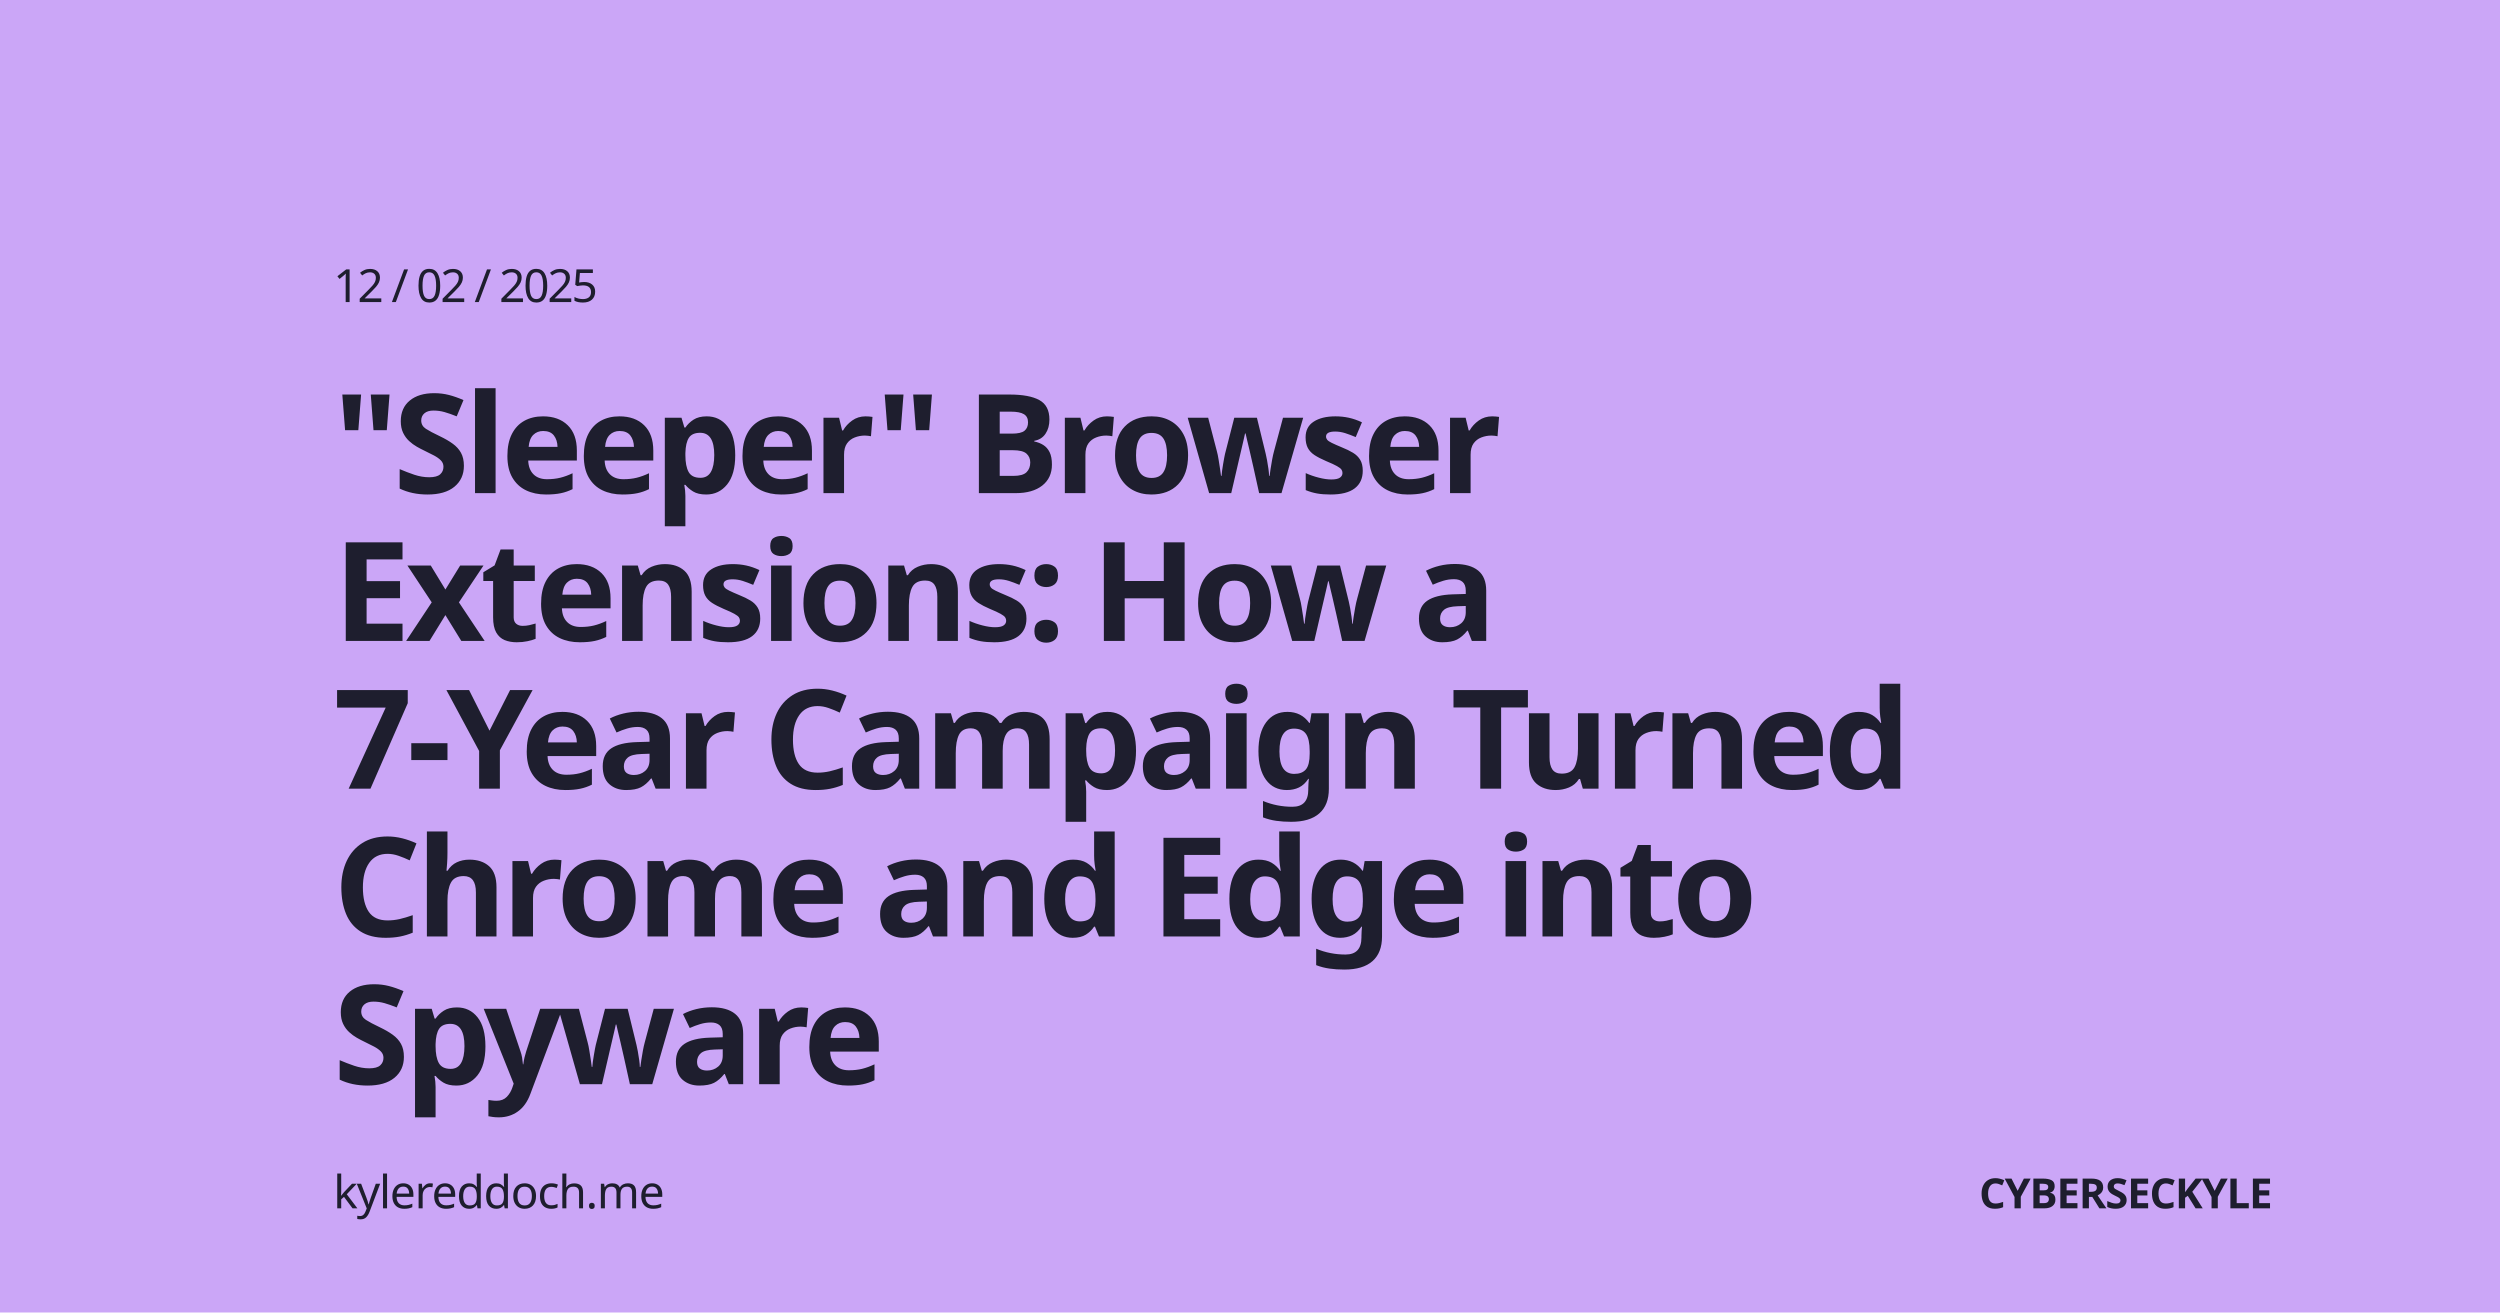
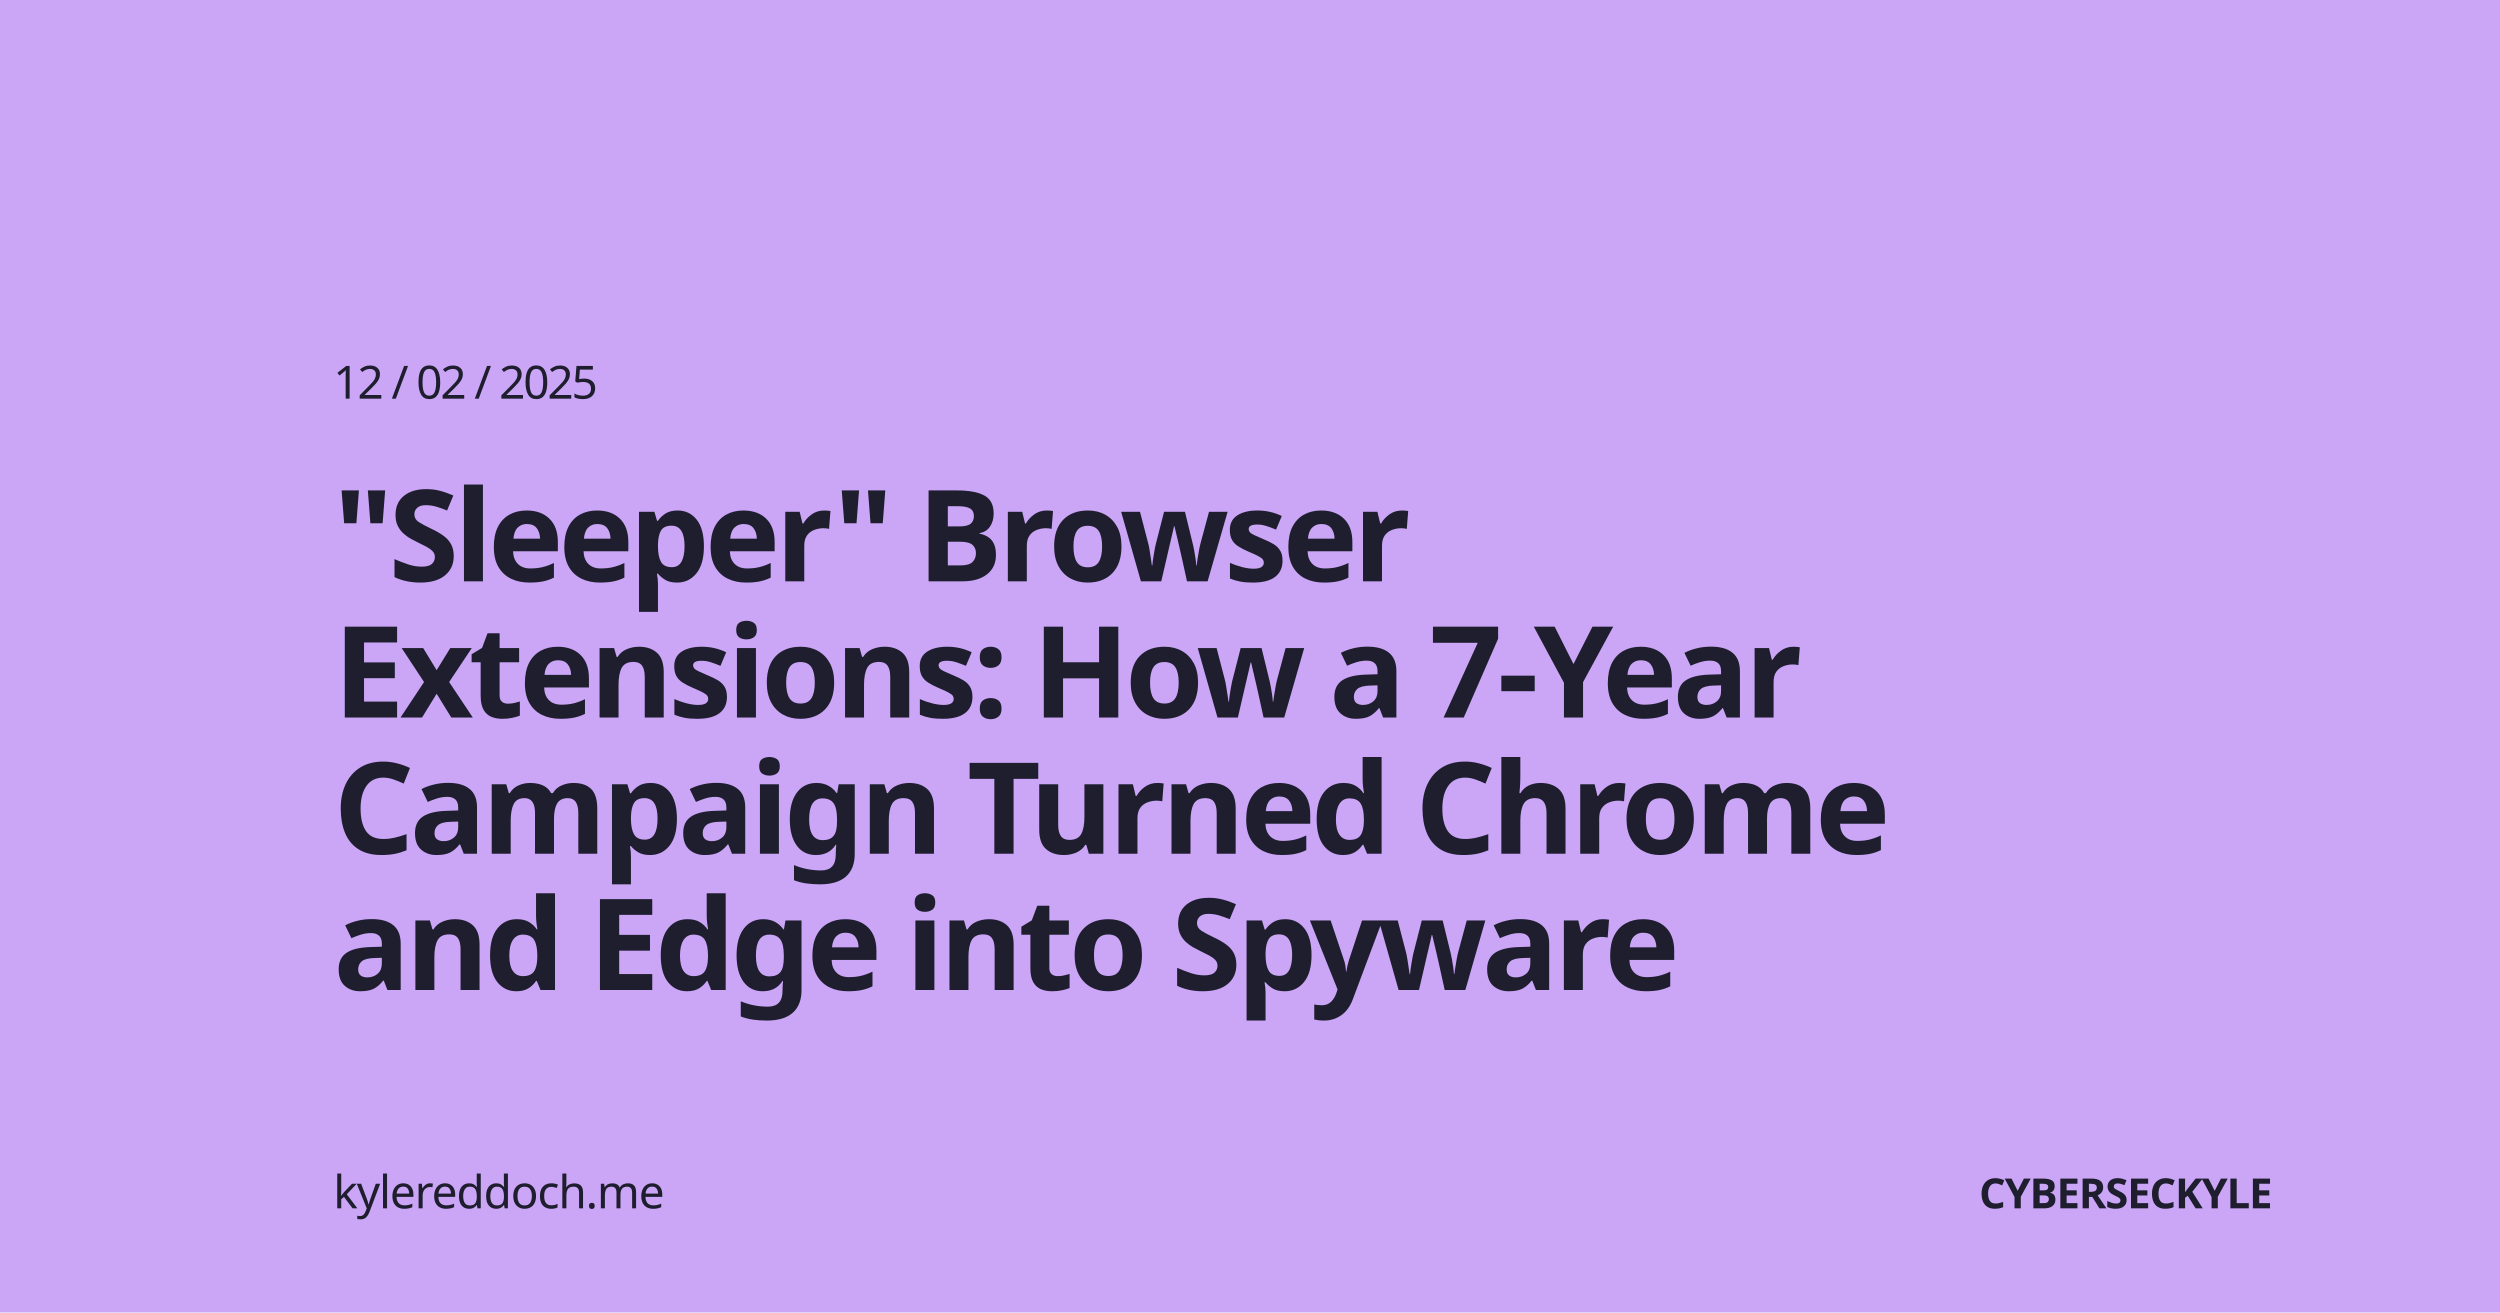
<svg xmlns="http://www.w3.org/2000/svg" width="1200" height="630" viewBox="0 0 1200 630" version="1.1">
  <rect id="bg" width="100%" height="100%" opacity="1" fill="#cba6f7" />
  <text font-family="'Atkinson Hyperlegible', Ubuntu, sans-serif" font-size="22" font-weight="500" fill="#1e1e2e" letter-spacing="-1">
-     <tspan x="160" y="145">
+     <tspan x="160" y="191.361">
      12 / 02 / 2025
    </tspan>
  </text>
-   <text id="text" font-family="'Atkinson Hyperlegible', Ubuntu, sans-serif" font-size="66.288" font-weight="750" fill="#1e1e2e" letter-spacing="-2.49">
-     <tspan x="160" y="236.705">
+   <text id="text" font-family="'Atkinson Hyperlegible', Ubuntu, sans-serif" font-size="61.111" font-weight="700" fill="#1e1e2e" letter-spacing="-2.29">
+     <tspan x="160" y="279.028">
        "Sleeper" Browser
      </tspan>
-     <tspan x="160" y="307.633">
-         Extensions: How a
+     <tspan x="160" y="344.417">
+         Extensions: How a 7-Year
      </tspan>
-     <tspan x="160" y="378.561">
-         7-Year Campaign Turned
+     <tspan x="160" y="409.806">
+         Campaign Turned Chrome
      </tspan>
-     <tspan x="160" y="449.489">
-         Chrome and Edge into
-       </tspan>
-     <tspan x="160" y="520.417">
-         Spyware
+     <tspan x="160" y="475.194">
+         and Edge into Spyware
      </tspan>
  </text>
  <text font-family="'Atkinson Hyperlegible', Ubuntu, sans-serif" font-size="22" font-weight="500" fill="#1e1e2e" letter-spacing="-0.5">
    <tspan x="160" y="580">kylereddoch.me</tspan>
  </text>
  <text font-family="'Atkinson Hyperlegible', Ubuntu, sans-serif" font-size="20" font-weight="600" fill="#1e1e2e" letter-spacing="-0.5">
    <tspan x="950" y="580">CYBERSECKYLE</tspan>
  </text>
</svg>
